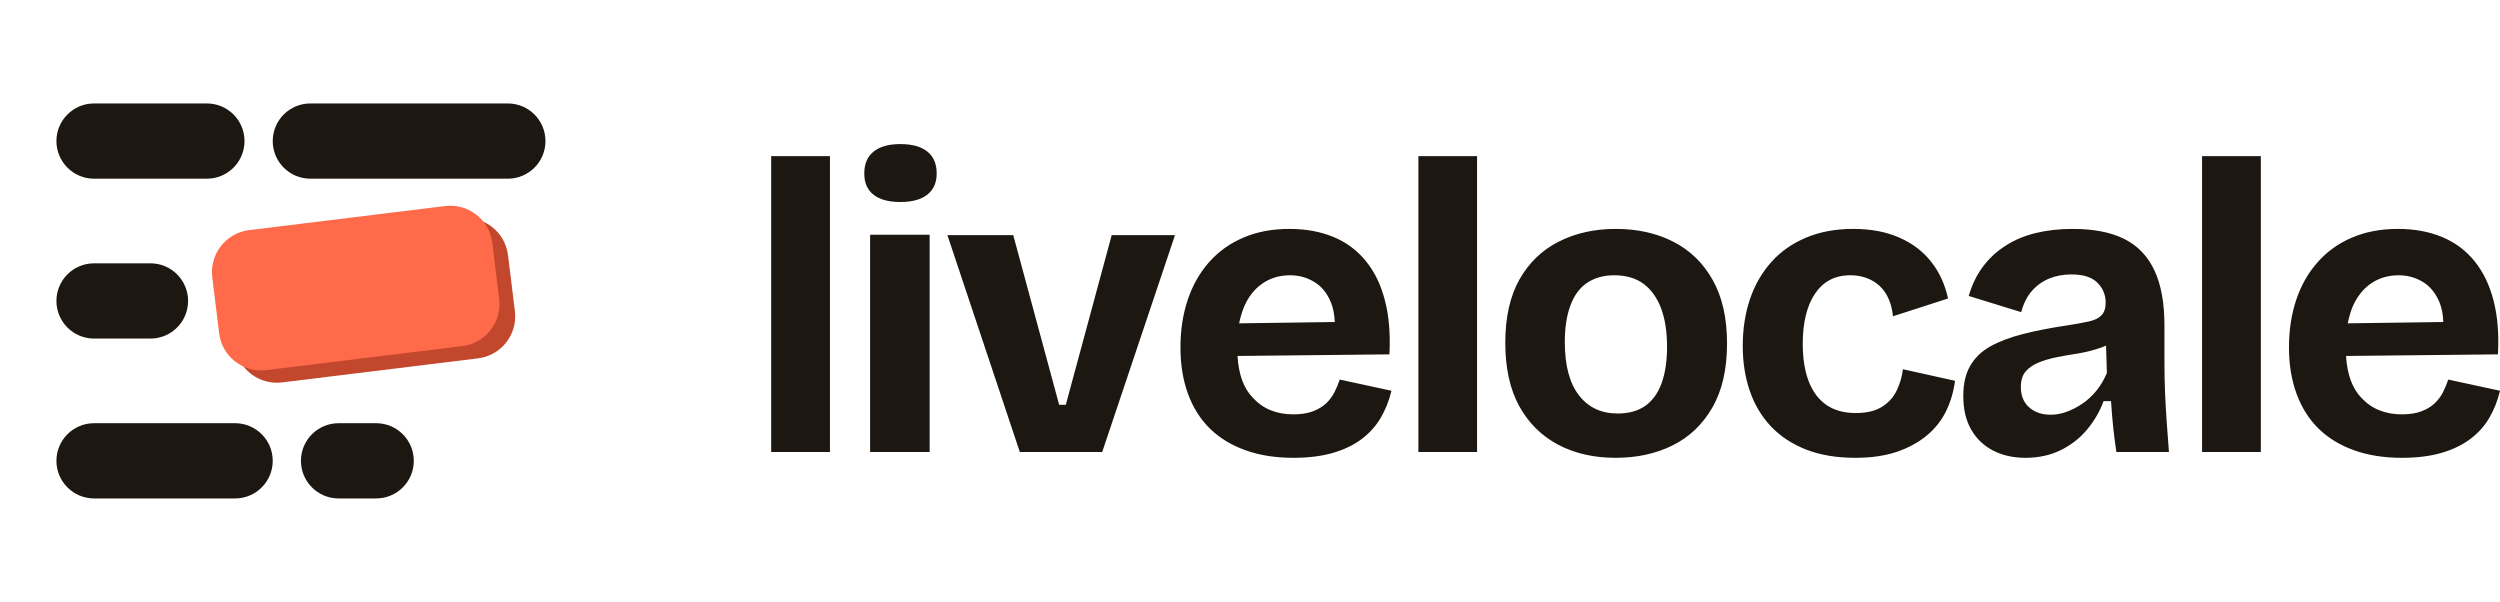
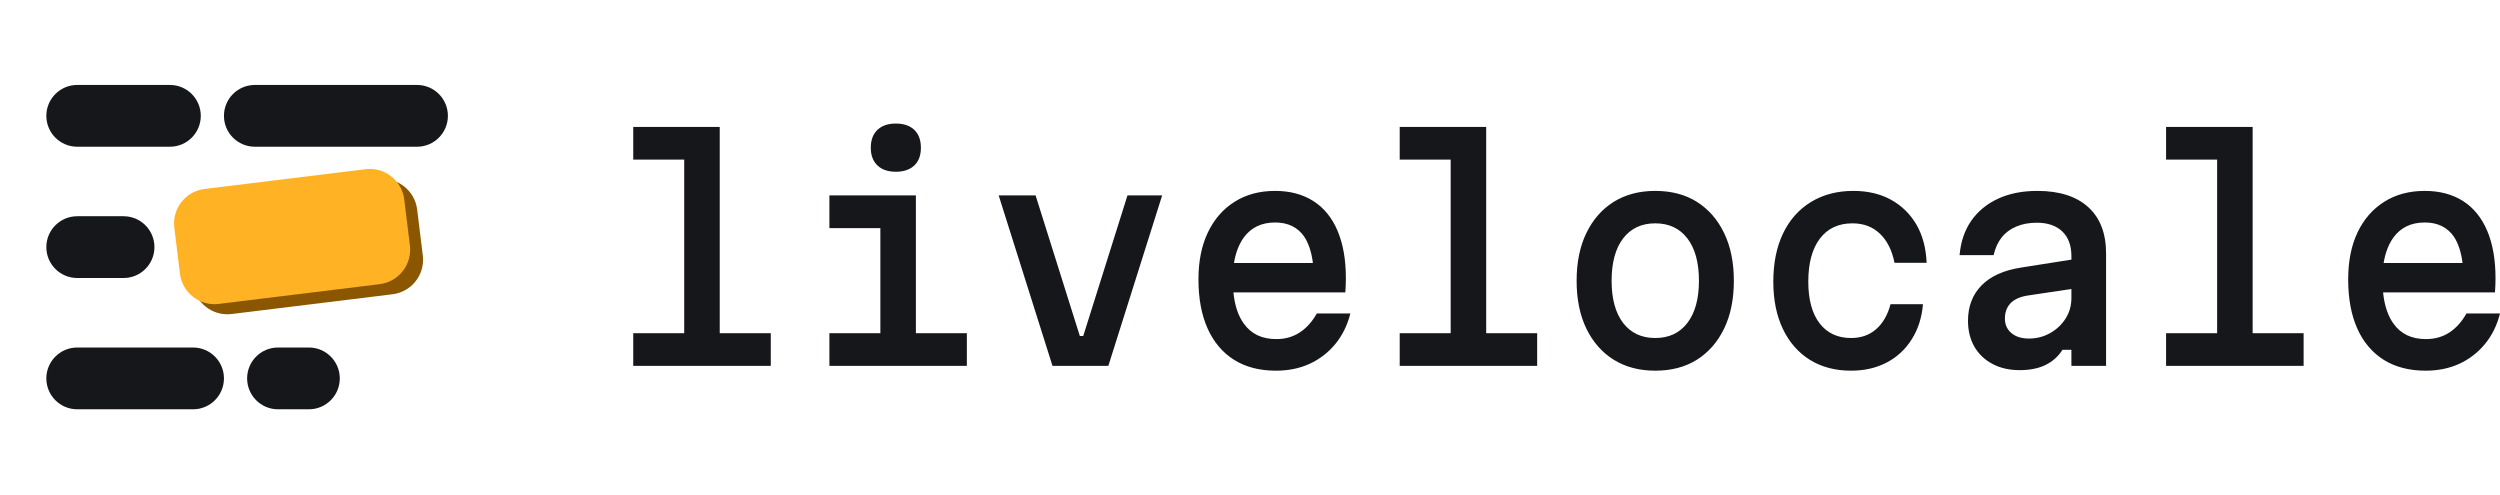
- <svg xmlns="http://www.w3.org/2000/svg" viewBox="0 0 265.83 64">
-   <g fill="#1D1712">
+ <svg xmlns="http://www.w3.org/2000/svg" viewBox="0 0 323.73 64">
+   <g fill="#15171B">
    <rect x="6" y="11" width="20" height="8" rx="4" />
    <rect x="29" y="11" width="29" height="8" rx="4" />
    <rect x="6" y="28" width="14" height="8" rx="4" />
    <rect x="25" y="31" width="29" height="2" rx="1" opacity=".5" />
    <rect x="6" y="45" width="23" height="8" rx="4" />
    <rect x="32" y="45" width="12" height="8" rx="4" />
  </g>
  <g transform="rotate(-7 39 32)">
-     <rect x="24.5" y="24.5" width="30" height="15" rx="4.5" fill="#C2472C" />
-     <rect x="23" y="23" width="30" height="15" rx="4.5" fill="#FF6B4A" />
+     <rect x="24.5" y="24.5" width="30" height="15" rx="4.5" fill="#8A5600" />
+     <rect x="23" y="23" width="30" height="15" rx="4.5" fill="#FFB224" />
  </g>
-   <path transform="translate(82 0)" fill="#1D1712" d="M6.25 48.06L0 48.06L0 16.60L6.25 16.60L6.25 48.06M16.85 48.06L10.52 48.06L10.52 24.96L16.85 24.96L16.85 48.06M13.73 21.48Q11.88 21.48 10.89 20.71Q9.90 19.94 9.90 18.45Q9.90 16.91 10.89 16.12Q11.88 15.32 13.73 15.32Q15.62 15.32 16.61 16.12Q17.60 16.91 17.60 18.45Q17.60 19.90 16.61 20.69Q15.62 21.48 13.73 21.48M35.20 48.06L26.44 48.06L18.74 25L25.74 25L30.62 43.04L31.33 43.04L36.21 25L42.94 25L35.20 48.06M55.53 48.68Q52.67 48.68 50.45 47.88Q48.22 47.09 46.68 45.60Q45.14 44.10 44.33 41.90Q43.52 39.70 43.52 36.93Q43.52 34.20 44.29 31.89Q45.06 29.58 46.55 27.89Q48.05 26.19 50.20 25.27Q52.36 24.34 55.09 24.34Q57.73 24.34 59.80 25.20Q61.86 26.06 63.25 27.78Q64.64 29.49 65.27 31.98Q65.91 34.46 65.74 37.68L49.59 37.85Q49.76 40.80 51.22 42.30Q52.84 44.06 55.53 44.06Q56.76 44.06 57.62 43.73Q58.48 43.40 59.03 42.87Q59.58 42.34 59.91 41.68Q60.24 41.02 60.46 40.36L65.96 41.55Q65.56 43.18 64.79 44.47Q64.02 45.77 62.74 46.72Q61.47 47.66 59.69 48.17Q57.90 48.68 55.53 48.68M49.76 34.38L59.93 34.24Q59.88 33.06 59.53 32.18Q58.92 30.68 57.75 29.98Q56.58 29.27 55.18 29.27Q53.50 29.27 52.23 30.15Q50.95 31.03 50.25 32.70Q49.94 33.50 49.76 34.38M75.06 48.06L68.82 48.06L68.82 16.60L75.06 16.60L75.06 48.06M89.80 48.68Q86.33 48.68 83.69 47.29Q81.05 45.90 79.55 43.20Q78.06 40.49 78.06 36.44Q78.06 32.40 79.57 29.71Q81.09 27.03 83.75 25.69Q86.42 24.34 89.80 24.34Q93.28 24.34 95.94 25.71Q98.60 27.07 100.12 29.78Q101.64 32.48 101.64 36.53Q101.64 40.62 100.08 43.33Q98.52 46.04 95.85 47.36Q93.19 48.68 89.80 48.68M90.02 43.97Q91.74 43.97 92.91 43.18Q94.07 42.38 94.67 40.78Q95.26 39.17 95.26 36.88Q95.26 34.46 94.62 32.77Q93.98 31.08 92.75 30.17Q91.52 29.27 89.63 29.27Q88 29.27 86.81 30.04Q85.62 30.81 85.01 32.42Q84.39 34.02 84.39 36.36Q84.39 40.10 85.89 42.03Q87.38 43.97 90.02 43.97M115.28 48.68Q112.29 48.68 110.04 47.80Q107.80 46.92 106.30 45.33Q104.81 43.75 104.06 41.57Q103.31 39.39 103.31 36.80Q103.31 34.07 104.08 31.80Q104.85 29.54 106.35 27.86Q107.84 26.19 110.04 25.27Q112.24 24.34 115.06 24.34Q117.88 24.34 119.97 25.27Q122.06 26.19 123.35 27.84Q124.65 29.49 125.14 31.74L119.28 33.63Q119.15 32.26 118.56 31.27Q117.96 30.28 116.97 29.78Q115.98 29.27 114.75 29.27Q113.48 29.27 112.55 29.78Q111.63 30.28 110.99 31.23Q110.35 32.18 110.02 33.52Q109.69 34.86 109.69 36.53Q109.69 38.91 110.33 40.56Q110.97 42.21 112.22 43.07Q113.48 43.92 115.32 43.92Q117.08 43.92 118.14 43.24Q119.20 42.56 119.70 41.48Q120.21 40.40 120.34 39.26L125.88 40.49Q125.66 42.21 124.94 43.70Q124.21 45.20 122.89 46.30Q121.57 47.40 119.70 48.04Q117.83 48.68 115.28 48.68M133.36 48.68Q131.43 48.68 129.93 47.91Q128.44 47.14 127.60 45.68Q126.76 44.23 126.76 42.08Q126.76 40.18 127.49 38.91Q128.22 37.63 129.62 36.84Q131.03 36.05 133.10 35.52Q135.17 34.99 137.81 34.60Q139.22 34.38 140.12 34.18Q141.02 33.98 141.46 33.52Q141.90 33.06 141.90 32.18Q141.90 30.94 141.02 30.06Q140.14 29.18 138.25 29.18Q136.97 29.18 135.89 29.62Q134.82 30.06 134.05 30.94Q133.28 31.82 132.92 33.19L127.34 31.47Q127.86 29.67 128.85 28.35Q129.84 27.03 131.25 26.13Q132.66 25.22 134.46 24.78Q136.27 24.34 138.38 24.34Q141.77 24.34 143.90 25.42Q146.04 26.50 147.09 28.77Q148.15 31.03 148.15 34.60L148.15 38.56Q148.15 40.10 148.21 41.68Q148.28 43.26 148.39 44.87Q148.50 46.48 148.63 48.06L143.04 48.06Q142.87 46.96 142.71 45.53Q142.56 44.10 142.47 42.65L141.68 42.65Q141.06 44.32 139.92 45.68Q138.78 47.05 137.13 47.86Q135.48 48.68 133.36 48.68M136.05 44.10Q136.88 44.10 137.74 43.79Q138.60 43.48 139.41 42.93Q140.23 42.38 140.91 41.55Q141.59 40.71 142.03 39.66L141.94 36.75Q141.55 36.93 141.11 37.06Q140.05 37.41 138.93 37.59Q137.81 37.76 136.71 37.98Q135.61 38.20 134.75 38.56Q133.89 38.91 133.39 39.50Q132.88 40.10 132.88 41.15Q132.88 42.52 133.76 43.31Q134.64 44.10 136.05 44.10M158.40 48.06L152.15 48.06L152.15 16.60L158.40 16.60L158.40 48.06M173.40 48.68Q170.54 48.68 168.32 47.88Q166.10 47.09 164.56 45.60Q163.02 44.10 162.21 41.90Q161.39 39.70 161.39 36.93Q161.39 34.20 162.16 31.89Q162.93 29.58 164.43 27.89Q165.92 26.19 168.08 25.27Q170.24 24.34 172.96 24.34Q175.60 24.34 177.67 25.20Q179.74 26.06 181.13 27.78Q182.51 29.49 183.15 31.98Q183.79 34.46 183.61 37.68L167.46 37.85Q167.64 40.80 169.09 42.30Q170.72 44.06 173.40 44.06Q174.64 44.06 175.49 43.73Q176.35 43.40 176.90 42.87Q177.45 42.34 177.78 41.68Q178.11 41.02 178.33 40.36L183.83 41.55Q183.44 43.18 182.67 44.47Q181.90 45.77 180.62 46.72Q179.34 47.66 177.56 48.17Q175.78 48.68 173.40 48.68M167.64 34.38L177.80 34.24Q177.76 33.06 177.41 32.18Q176.79 30.68 175.63 29.98Q174.46 29.27 173.05 29.27Q171.38 29.27 170.10 30.15Q168.83 31.03 168.12 32.70Q167.82 33.50 167.64 34.38" />
+   <path transform="translate(82 0)" fill="#15171B" d="M0 20.67L0 16.44L11.20 16.44L11.20 43.15L17.81 43.15L17.81 47.38L0 47.38L0 43.15L6.60 43.15L6.60 20.67L0 20.67M25.40 29.54L25.40 25.30L36.60 25.30L36.60 43.15L43.20 43.15L43.20 47.38L25.40 47.38L25.40 43.15L32 43.15L32 29.54L25.40 29.54M34.01 22.24Q32.47 22.24 31.62 21.42Q30.76 20.60 30.76 19.14Q30.76 17.64 31.62 16.82Q32.47 16 34.01 16Q35.54 16 36.40 16.82Q37.25 17.64 37.25 19.14Q37.25 20.60 36.40 21.42Q35.54 22.24 34.01 22.24M54.29 47.38L47.32 25.30L52.10 25.30L57.83 43.51L58.27 43.51L64 25.30L68.49 25.30L61.52 47.38L54.29 47.38M92.21 37.86L77.72 37.86Q77.97 40.41 79.07 41.91Q80.49 43.91 83.27 43.91Q84.98 43.91 86.29 43.06Q87.61 42.20 88.52 40.59L92.86 40.59Q92.28 42.89 90.91 44.55Q89.54 46.21 87.59 47.11Q85.64 48 83.23 48Q80.05 48 77.81 46.60Q75.57 45.19 74.38 42.55Q73.19 39.90 73.19 36.18Q73.19 32.64 74.42 30.08Q75.64 27.53 77.87 26.13Q80.09 24.72 83.12 24.72Q86 24.72 88.06 26.03Q90.13 27.35 91.20 29.88Q92.28 32.42 92.28 36.03Q92.28 36.51 92.26 36.96Q92.24 37.42 92.21 37.86M77.79 34.06L88.01 34.06Q87.75 31.95 86.88 30.63Q85.60 28.81 83.12 28.81Q80.49 28.81 79.07 30.74Q78.12 32.05 77.79 34.06M99.25 20.67L99.25 16.44L110.45 16.44L110.45 43.15L117.05 43.15L117.05 47.38L99.25 47.38L99.25 43.15L105.85 43.15L105.85 20.67L99.25 20.67M132.34 48Q129.24 48 126.96 46.58Q124.68 45.15 123.42 42.55Q122.16 39.94 122.16 36.36Q122.16 32.78 123.42 30.18Q124.68 27.57 126.96 26.14Q129.24 24.72 132.34 24.72Q135.48 24.72 137.74 26.14Q140 27.57 141.26 30.18Q142.52 32.78 142.52 36.36Q142.52 39.94 141.26 42.55Q140 45.15 137.74 46.58Q135.48 48 132.34 48M132.34 43.77Q135.01 43.77 136.50 41.82Q138 39.86 138 36.36Q138 32.82 136.50 30.87Q135.01 28.92 132.34 28.92Q129.68 28.92 128.18 30.87Q126.69 32.82 126.69 36.36Q126.69 39.86 128.18 41.82Q129.68 43.77 132.34 43.77M157.70 48Q154.64 48 152.37 46.60Q150.11 45.19 148.87 42.60Q147.63 40.01 147.63 36.47Q147.63 32.86 148.89 30.23Q150.15 27.60 152.50 26.16Q154.86 24.72 157.99 24.72Q160.80 24.72 162.88 25.87Q164.96 27.02 166.17 29.10Q167.37 31.18 167.48 34.03L163.32 34.03Q162.85 31.62 161.44 30.27Q160.04 28.92 157.88 28.92Q155.15 28.92 153.65 30.91Q152.16 32.89 152.16 36.47Q152.16 39.94 153.61 41.85Q155.07 43.77 157.70 43.77Q159.64 43.77 160.95 42.62Q162.26 41.47 162.81 39.39L167.01 39.39Q166.79 41.98 165.56 43.93Q164.34 45.88 162.32 46.94Q160.29 48 157.70 48M179.70 34.65L186.23 33.62L186.23 33.15Q186.23 31.11 185.05 29.97Q183.86 28.84 181.75 28.84Q180.25 28.84 179.08 29.34Q177.92 29.83 177.19 30.76Q176.46 31.69 176.16 33.04L171.75 33.04Q171.97 30.45 173.26 28.59Q174.56 26.73 176.75 25.72Q178.94 24.72 181.82 24.72Q186.09 24.72 188.41 26.82Q190.72 28.92 190.72 32.82L190.72 47.38L186.23 47.38L186.23 45.30L185.07 45.30Q184.26 46.58 182.90 47.25Q181.53 47.93 179.52 47.93Q177.51 47.93 176 47.12Q174.49 46.32 173.66 44.88Q172.84 43.44 172.84 41.54Q172.84 38.73 174.61 36.94Q176.38 35.16 179.70 34.65M186.23 37.42L180.43 38.29Q179.01 38.55 178.32 39.30Q177.62 40.05 177.62 41.25Q177.62 42.42 178.46 43.13Q179.30 43.84 180.73 43.84Q182.22 43.84 183.48 43.13Q184.74 42.42 185.49 41.23Q186.23 40.05 186.23 38.59L186.23 37.42M198.49 20.67L198.49 16.44L209.70 16.44L209.70 43.15L216.30 43.15L216.30 47.38L198.49 47.38L198.49 43.15L205.10 43.15L205.10 20.67L198.49 20.67M241.08 37.86L226.59 37.86Q226.85 40.41 227.94 41.91Q229.36 43.91 232.14 43.91Q233.85 43.91 235.17 43.06Q236.48 42.20 237.39 40.59L241.73 40.59Q241.15 42.89 239.78 44.55Q238.41 46.21 236.46 47.11Q234.51 48 232.10 48Q228.93 48 226.68 46.60Q224.44 45.19 223.25 42.55Q222.07 39.90 222.07 36.18Q222.07 32.64 223.29 30.08Q224.51 27.53 226.74 26.13Q228.96 24.72 231.99 24.72Q234.87 24.72 236.94 26.03Q239 27.35 240.07 29.88Q241.15 32.42 241.15 36.03Q241.15 36.51 241.13 36.96Q241.11 37.42 241.08 37.86M226.66 34.06L236.88 34.06Q236.62 31.95 235.75 30.63Q234.47 28.81 231.99 28.81Q229.36 28.81 227.94 30.74Q226.99 32.05 226.66 34.06" />
</svg>
